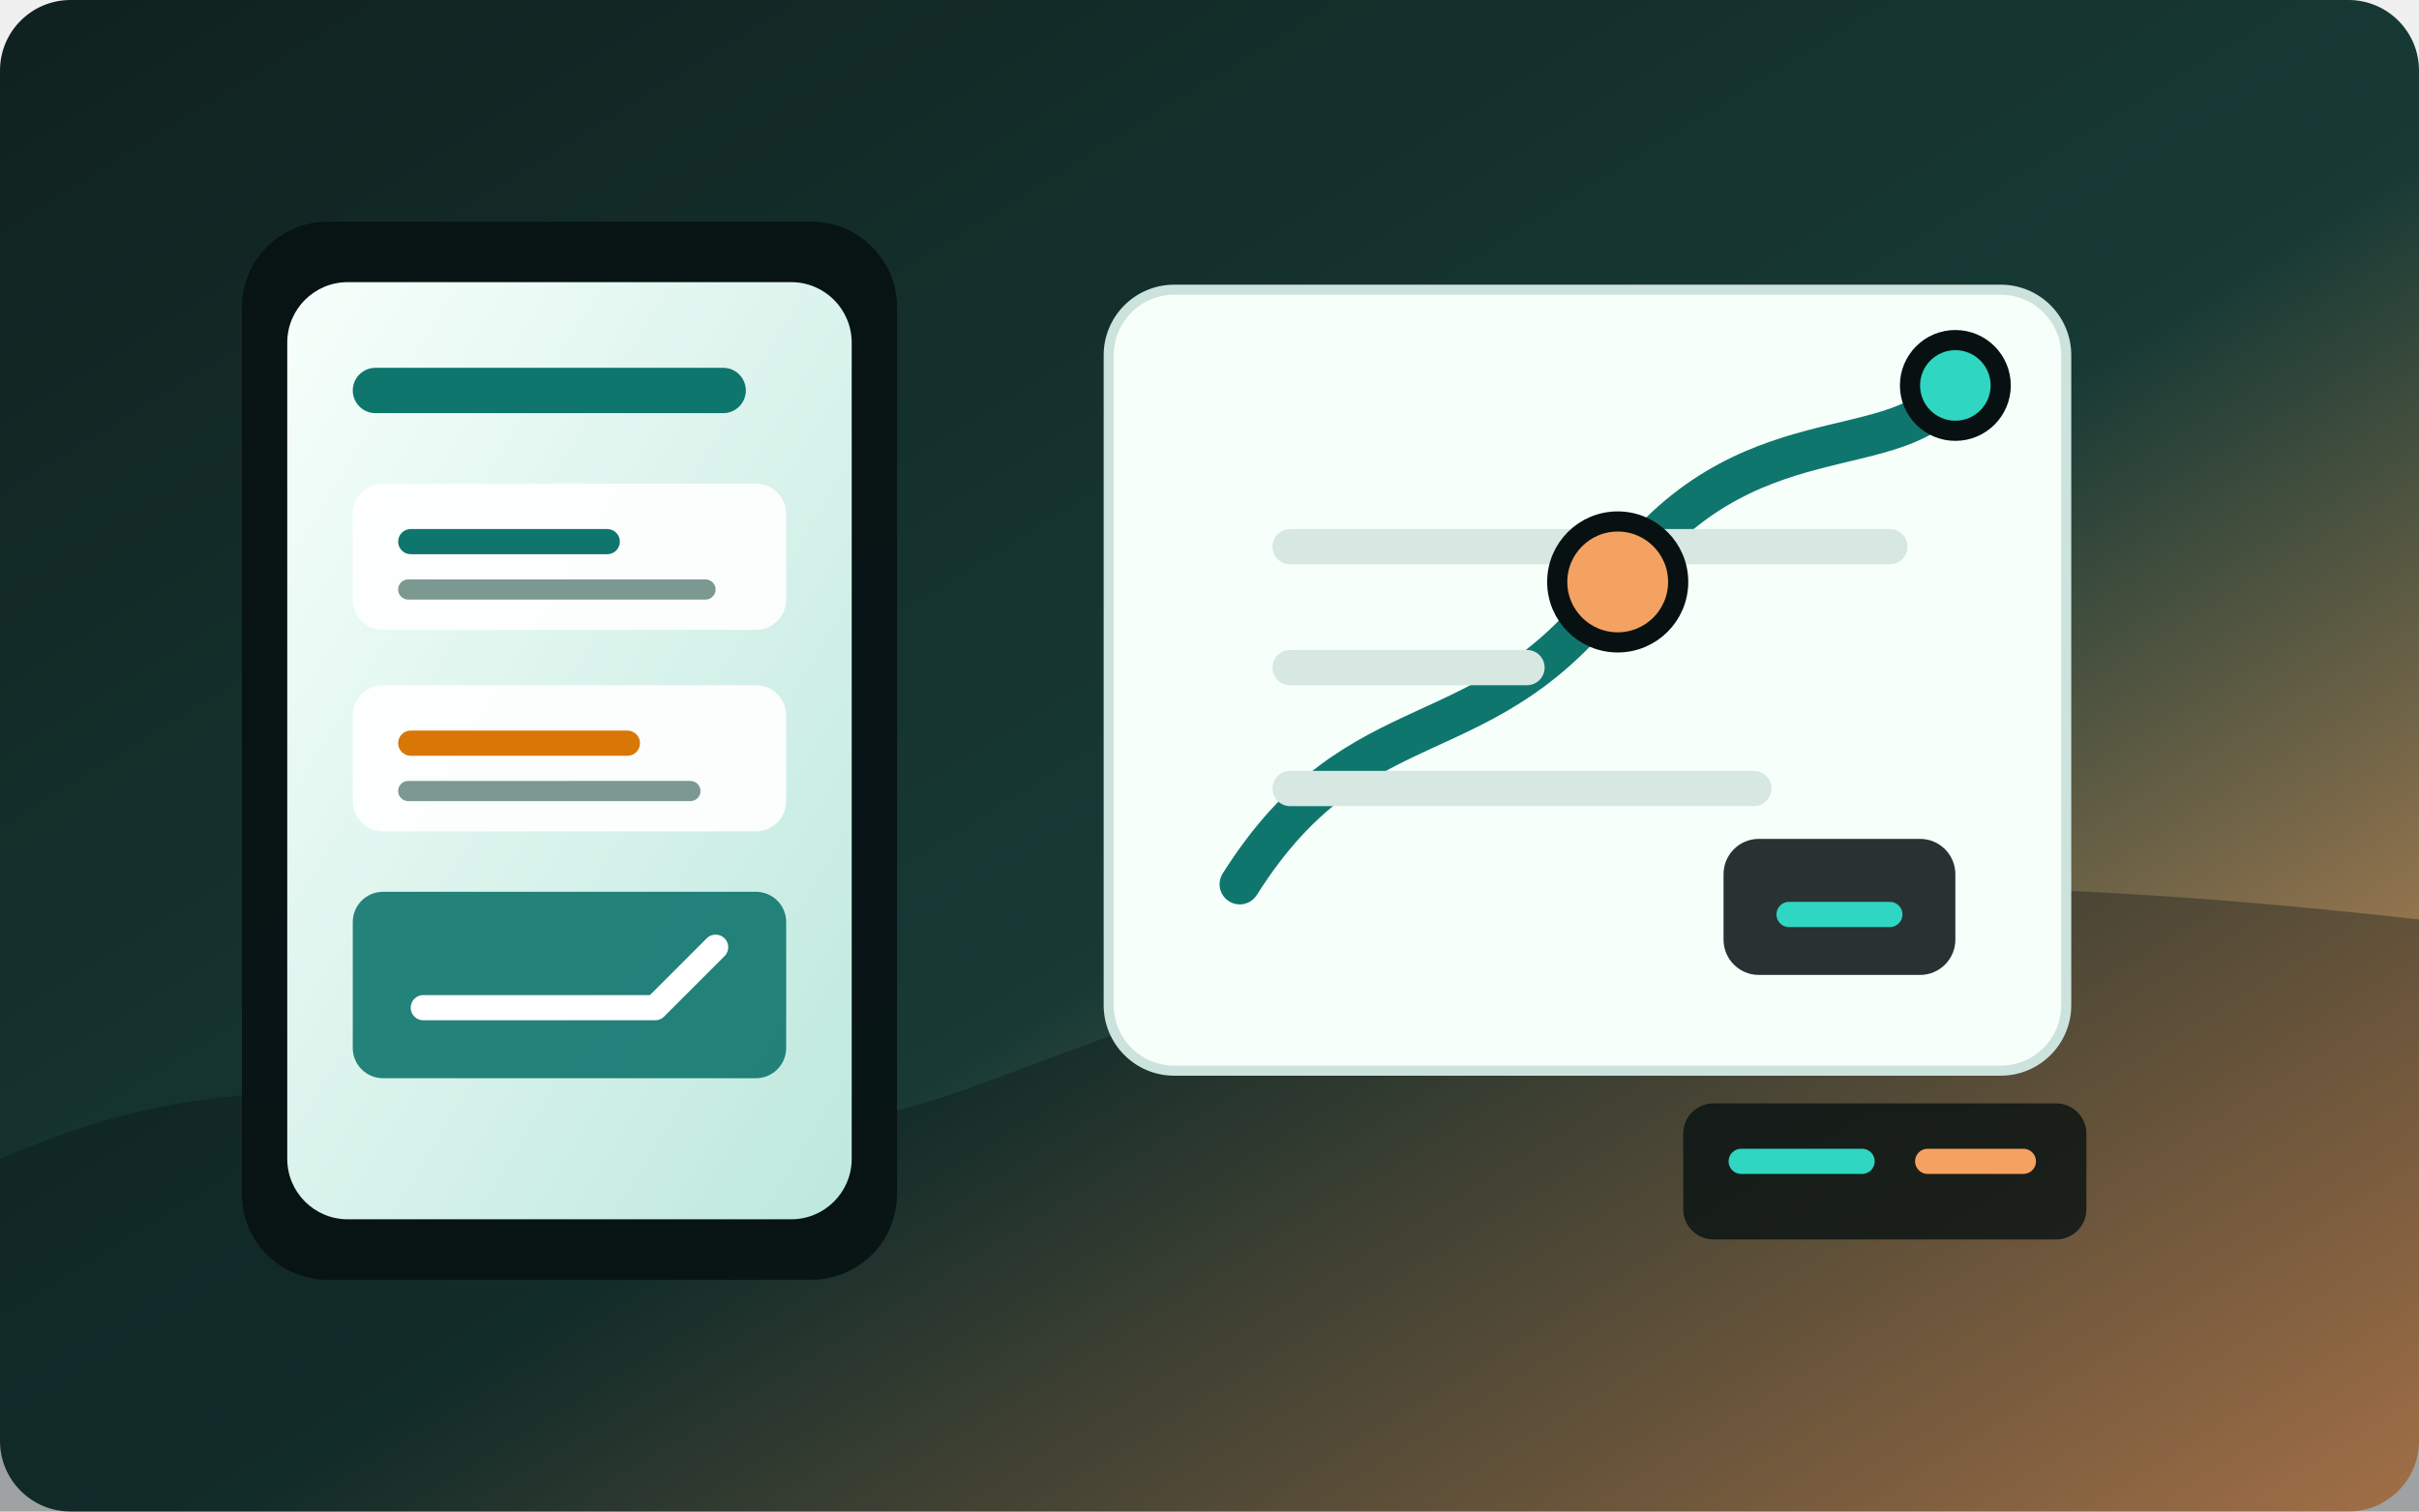
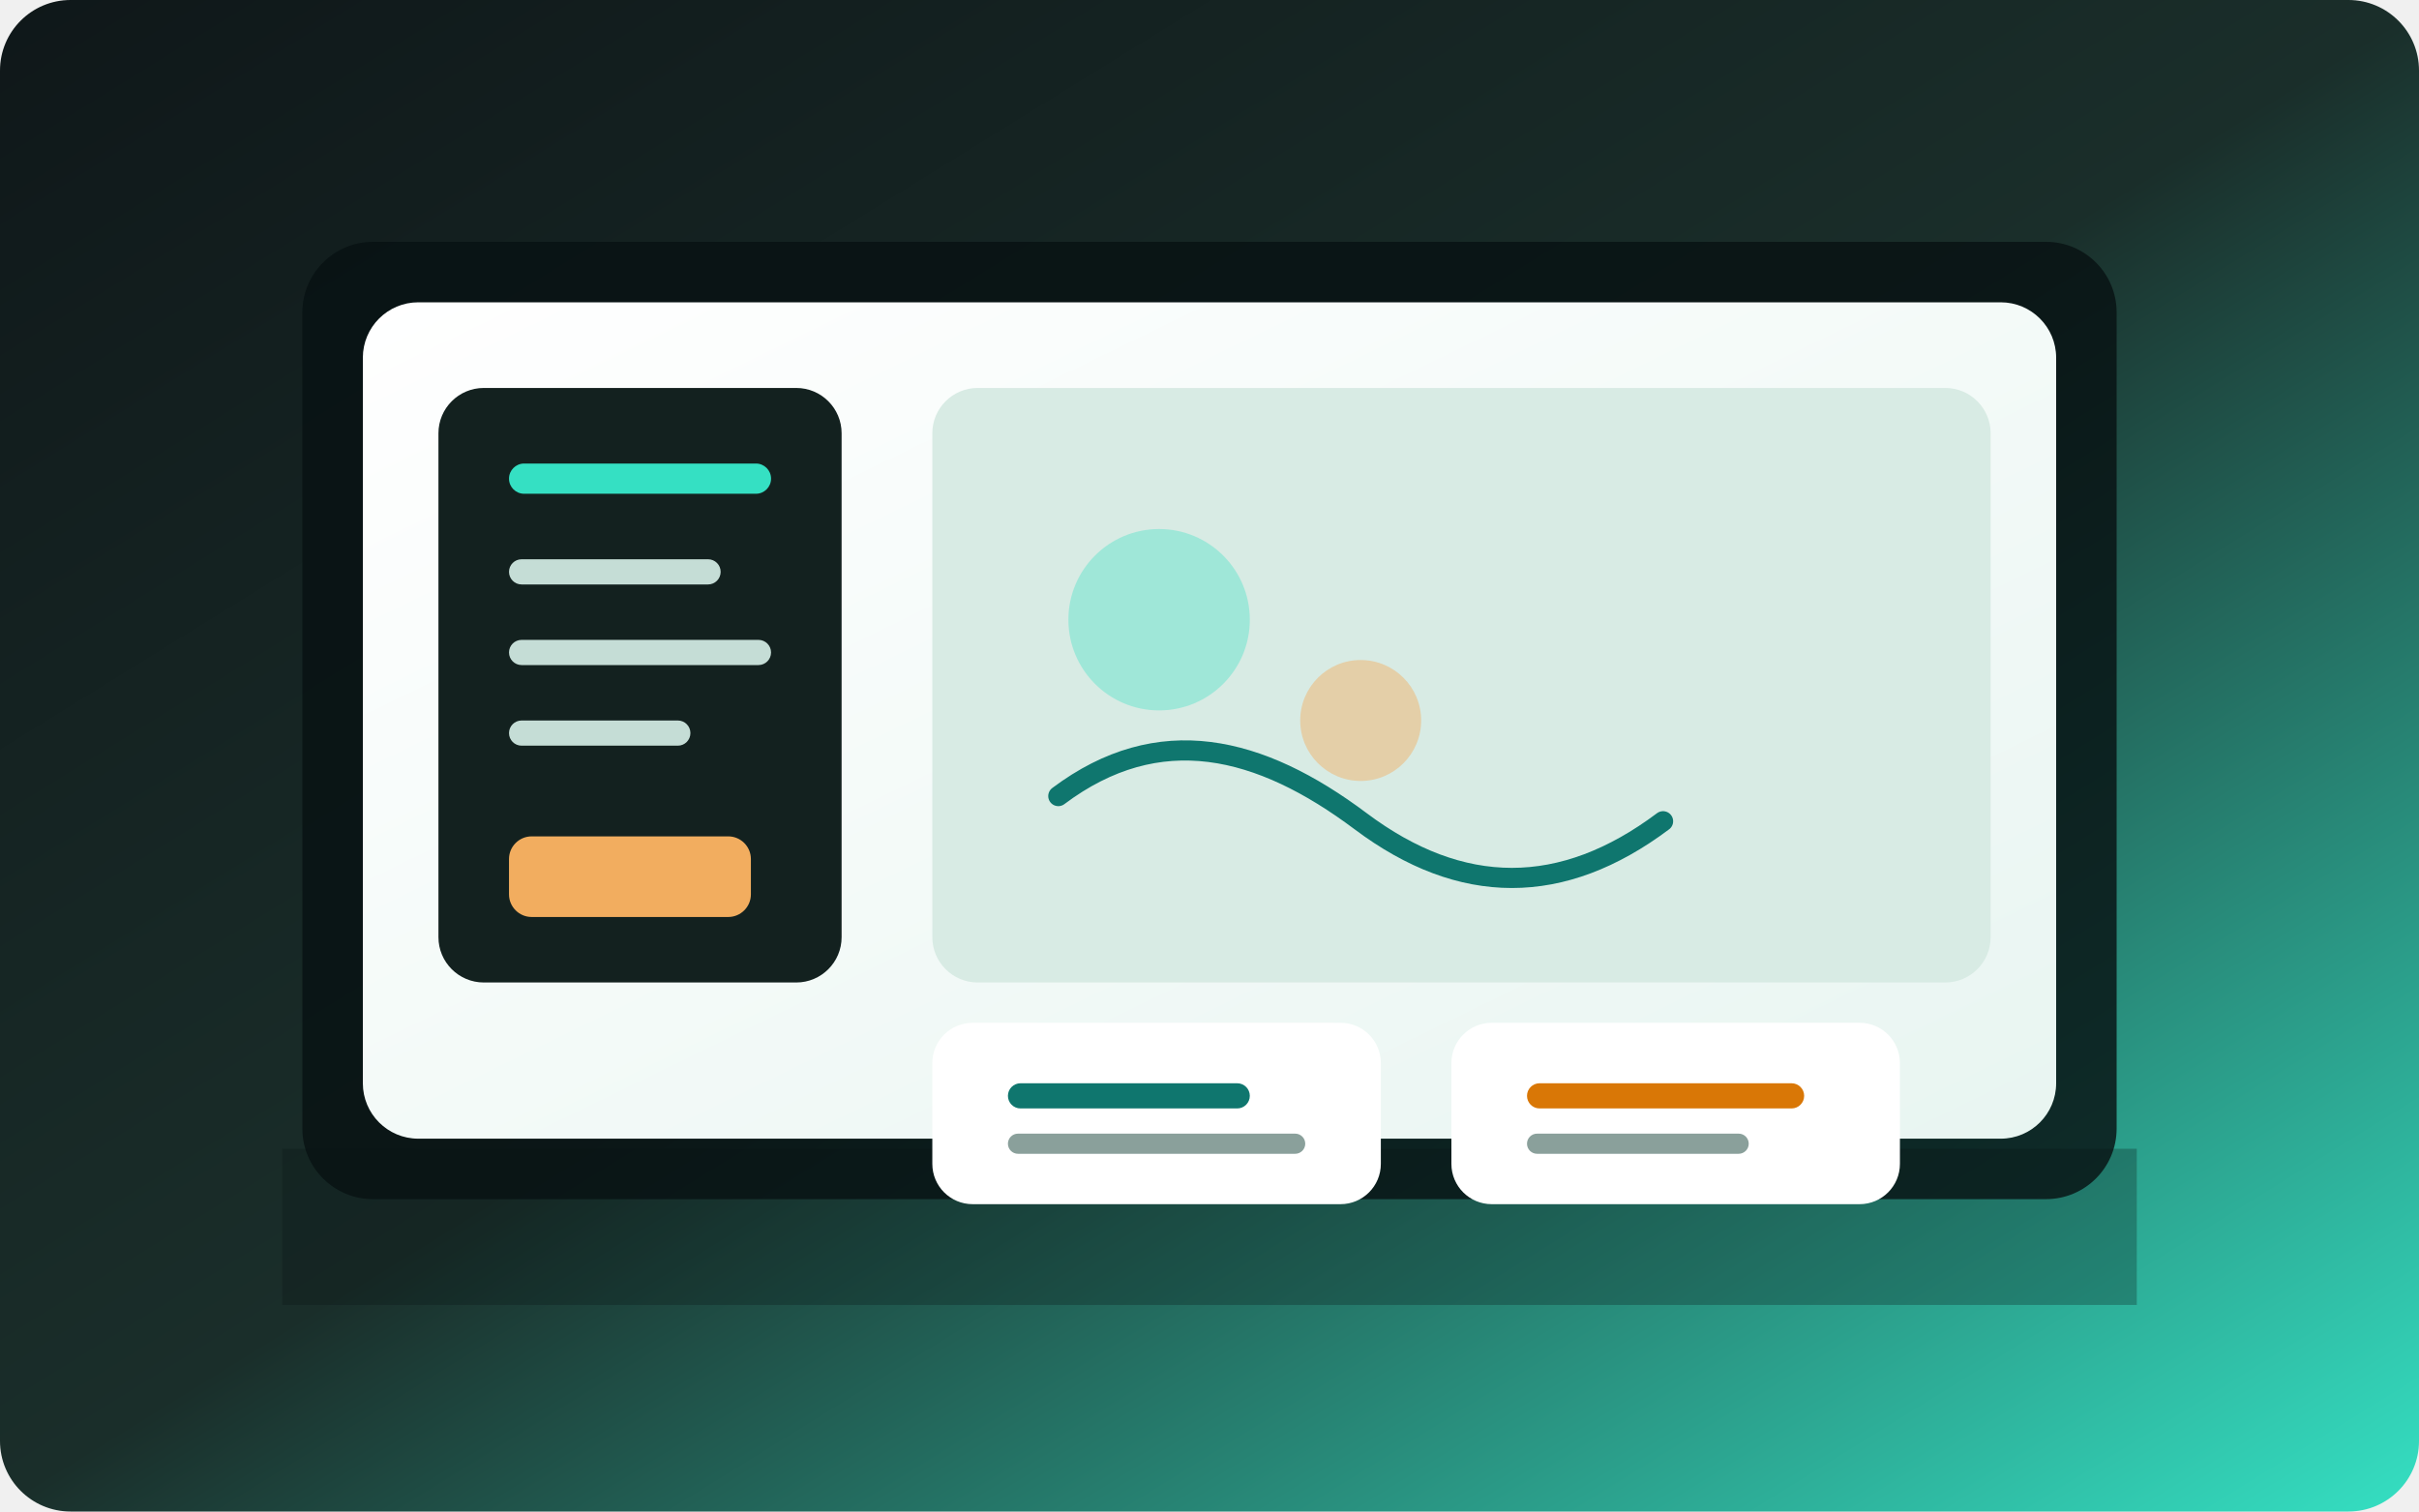
<svg xmlns="http://www.w3.org/2000/svg" viewBox="0 0 960 600" role="img" aria-labelledby="title desc">
  <defs>
    <linearGradient id="bg" x1="0" x2="1" y1="0" y2="1">
-       <stop offset="0" stop-color="#10211f" />
-       <stop offset="0.55" stop-color="#173a35" />
-       <stop offset="1" stop-color="#f4a261" />
+       <stop offset="0" stop-color="#0f1719" />
+       <stop offset=".5" stop-color="#1a2e2a" />
+       <stop offset="1" stop-color="#35e0c3" />
    </linearGradient>
-     <linearGradient id="screen" x1="0" x2="1" y1="0" y2="1">
-       <stop offset="0" stop-color="#f7fffb" />
-       <stop offset="1" stop-color="#bde8dd" />
+     <linearGradient id="panel" x1="0" x2="1" y1="0" y2="1">
+       <stop offset="0" stop-color="#ffffff" />
+       <stop offset="1" stop-color="#e8f5f1" />
    </linearGradient>
  </defs>
  <rect width="960" height="600" rx="28" fill="url(#bg)" />
-   <path d="M0 460C160 390 230 490 390 430C545 372 650 330 960 365V600H0Z" fill="#081213" opacity=".35" />
-   <g transform="translate(96 88)">
-     <rect width="260" height="420" rx="34" fill="#071112" opacity=".9" />
-     <rect x="18" y="24" width="224" height="372" rx="24" fill="url(#screen)" />
-     <rect x="44" y="58" width="156" height="18" rx="9" fill="#0f766e" />
-     <rect x="44" y="104" width="172" height="58" rx="12" fill="#ffffff" opacity=".92" />
-     <rect x="62" y="122" width="88" height="10" rx="5" fill="#0f766e" />
-     <rect x="62" y="142" width="126" height="8" rx="4" fill="#7b9891" />
-     <rect x="44" y="184" width="172" height="58" rx="12" fill="#ffffff" opacity=".92" />
-     <rect x="62" y="202" width="96" height="10" rx="5" fill="#d97706" />
-     <rect x="62" y="222" width="120" height="8" rx="4" fill="#7b9891" />
-     <rect x="44" y="266" width="172" height="74" rx="12" fill="#0f766e" opacity=".9" />
-     <path d="M72 312h92l24-24" fill="none" stroke="#ffffff" stroke-width="10" stroke-linecap="round" stroke-linejoin="round" />
-   </g>
-   <g transform="translate(440 115)" fill="none" stroke-linecap="round" stroke-linejoin="round">
-     <rect x="0" y="0" width="380" height="310" rx="26" fill="#f7fffb" stroke="#cbe3dc" stroke-width="4" />
-     <path d="M52 236C100 160 150 188 202 116C252 46 314 72 336 38" stroke="#0f766e" stroke-width="16" />
-     <path d="M72 102h238M72 150h94M72 198h184" stroke="#d7e7e2" stroke-width="14" />
-     <circle cx="202" cy="116" r="24" fill="#f4a261" stroke="#071112" stroke-width="8" />
-     <circle cx="336" cy="38" r="18" fill="#2fd6c2" stroke="#071112" stroke-width="8" />
-     <rect x="244" y="218" width="92" height="54" rx="14" fill="#071112" opacity=".86" stroke="none" />
-     <path d="M270 248h40" stroke="#2fd6c2" stroke-width="10" />
-   </g>
-   <g transform="translate(668 438)">
-     <rect width="160" height="54" rx="12" fill="#071112" opacity=".8" />
-     <rect x="18" y="18" width="58" height="10" rx="5" fill="#2fd6c2" />
-     <rect x="92" y="18" width="48" height="10" rx="5" fill="#f4a261" />
+   <path d="M112 456h736v62H112z" fill="#071112" opacity=".28" />
+   <g transform="translate(120 96)">
+     <rect width="720" height="380" rx="28" fill="#071112" opacity=".82" />
+     <rect x="24" y="24" width="672" height="332" rx="22" fill="url(#panel)" />
+     <rect x="54" y="58" width="160" height="236" rx="18" fill="#13211f" />
+     <rect x="82" y="88" width="104" height="12" rx="6" fill="#35e0c3" />
+     <rect x="82" y="126" width="84" height="10" rx="5" fill="#c5ddd6" />
+     <rect x="82" y="158" width="104" height="10" rx="5" fill="#c5ddd6" />
+     <rect x="82" y="190" width="72" height="10" rx="5" fill="#c5ddd6" />
+     <rect x="82" y="236" width="96" height="32" rx="9" fill="#f2ad5f" />
+     <rect x="250" y="58" width="420" height="236" rx="18" fill="#d8ebe4" />
+     <circle cx="340" cy="150" r="36" fill="#35e0c3" opacity=".35" />
+     <circle cx="420" cy="190" r="24" fill="#f2ad5f" opacity=".45" />
+     <path d="M300 220c40-30 80-20 120 10s80 30 120 0" fill="none" stroke="#0f766e" stroke-width="8" stroke-linecap="round" />
+     <rect x="250" y="310" width="178" height="72" rx="16" fill="#ffffff" />
+     <rect x="280" y="334" width="96" height="10" rx="5" fill="#0f766e" />
+     <rect x="280" y="354" width="118" height="8" rx="4" fill="#8aa09b" />
+     <rect x="456" y="310" width="178" height="72" rx="16" fill="#ffffff" />
+     <rect x="486" y="334" width="110" height="10" rx="5" fill="#d97706" />
+     <rect x="486" y="354" width="88" height="8" rx="4" fill="#8aa09b" />
  </g>
</svg>
